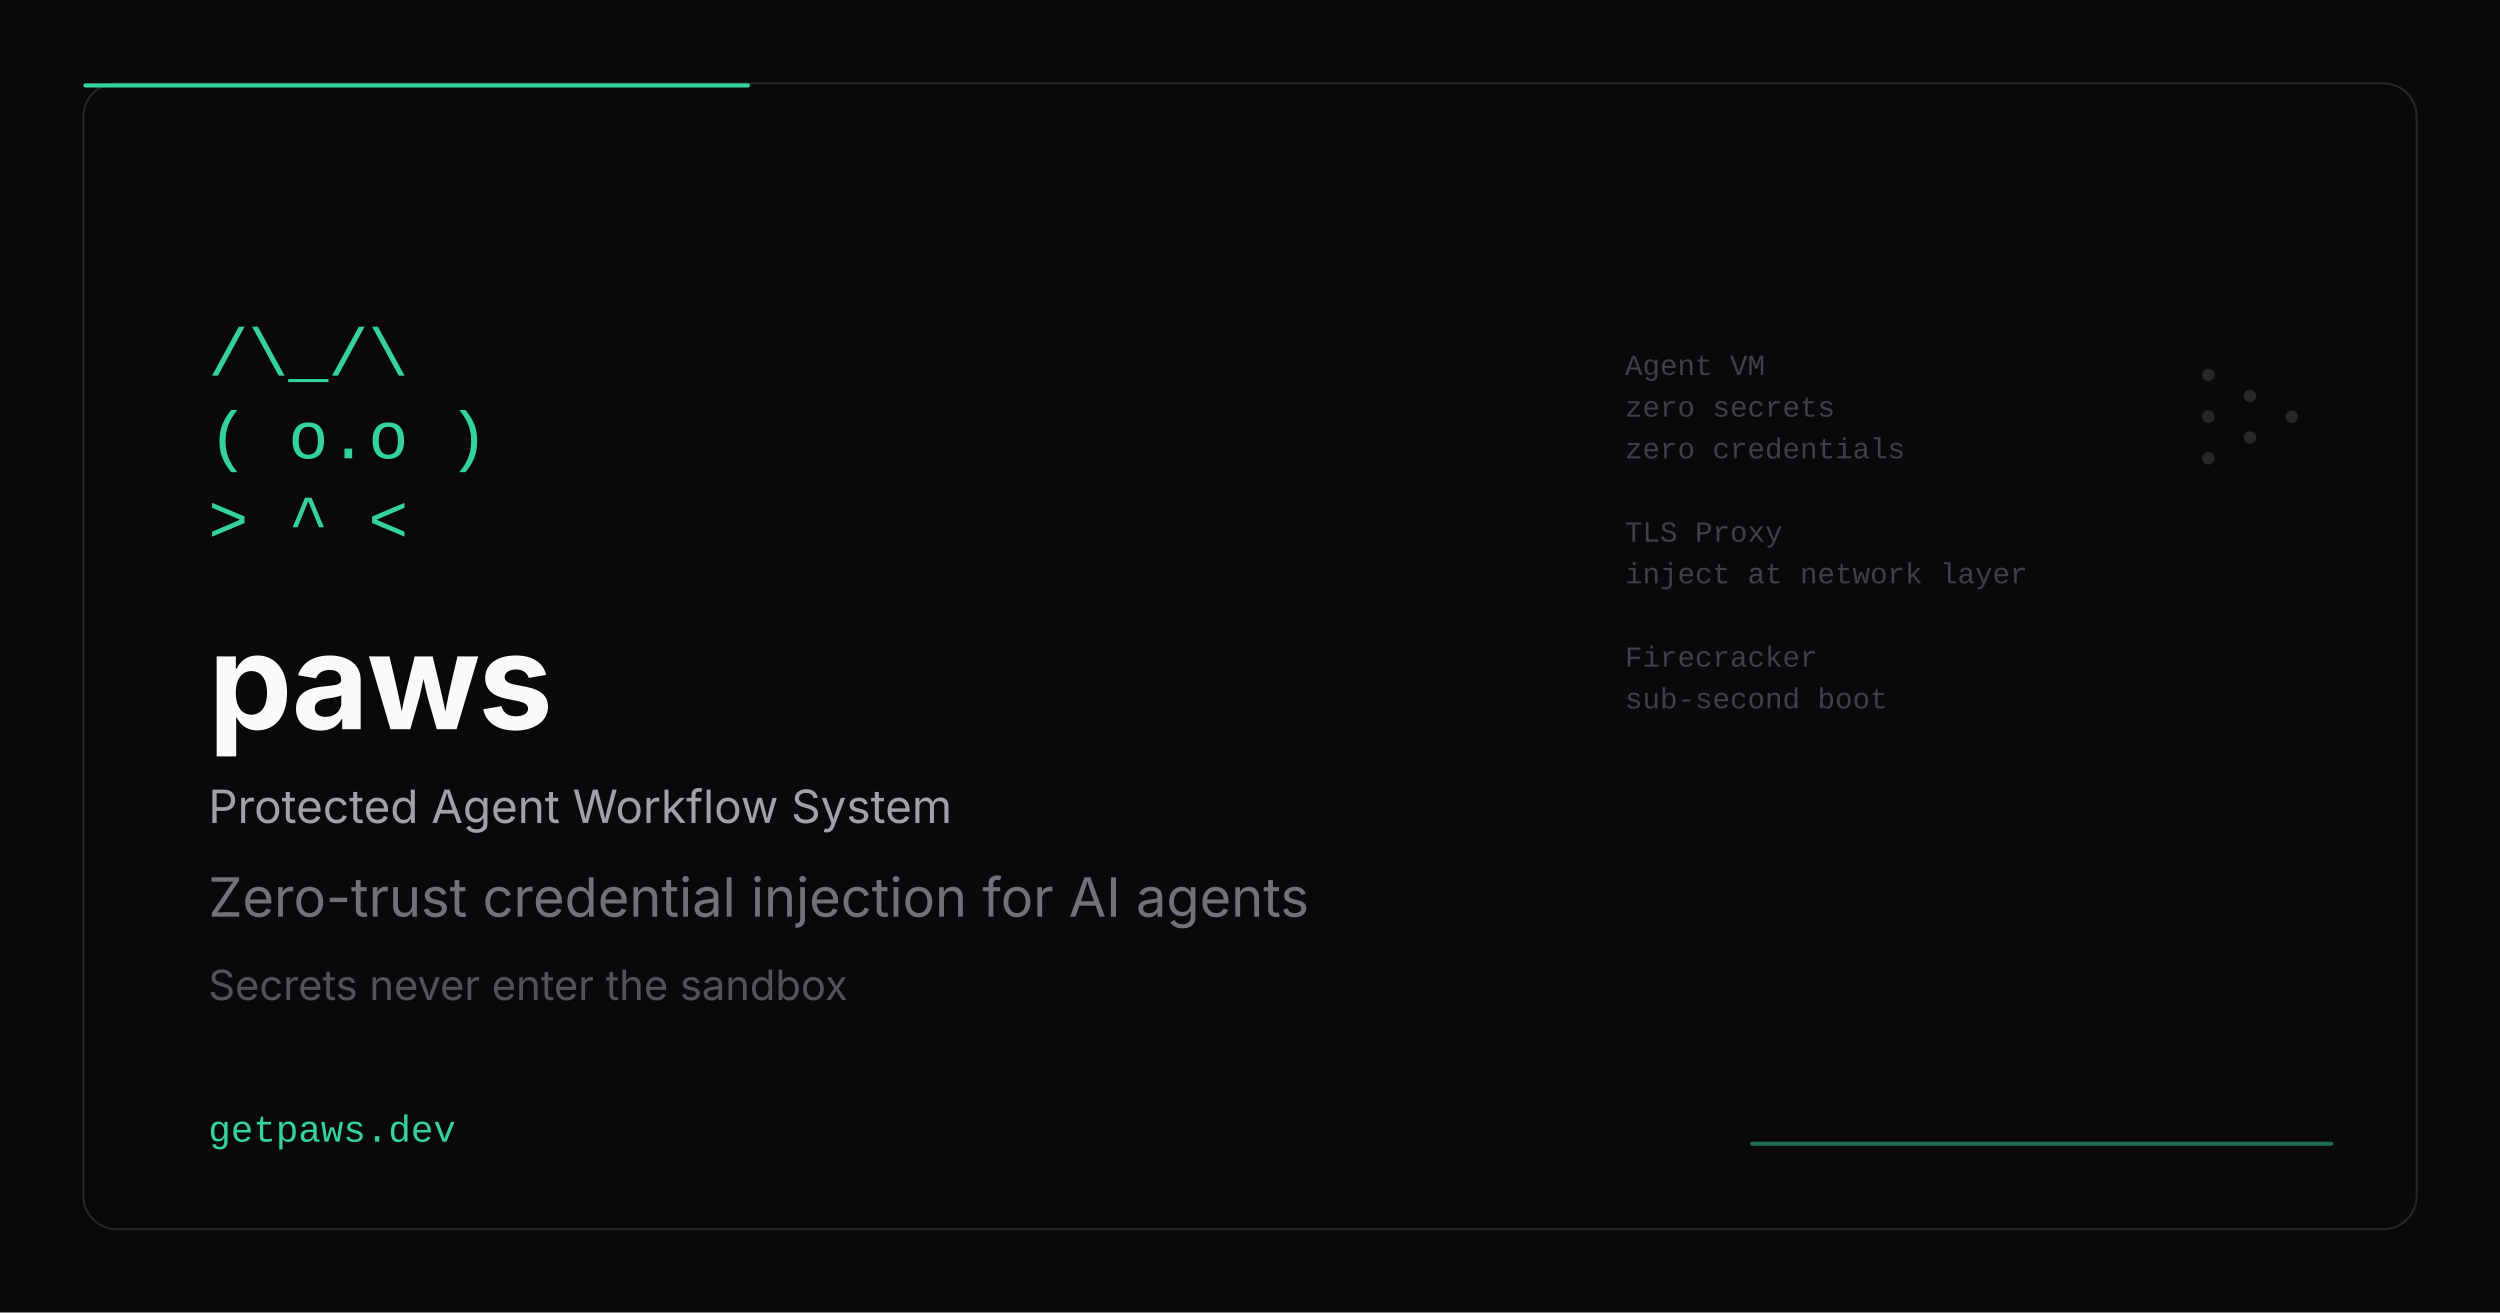
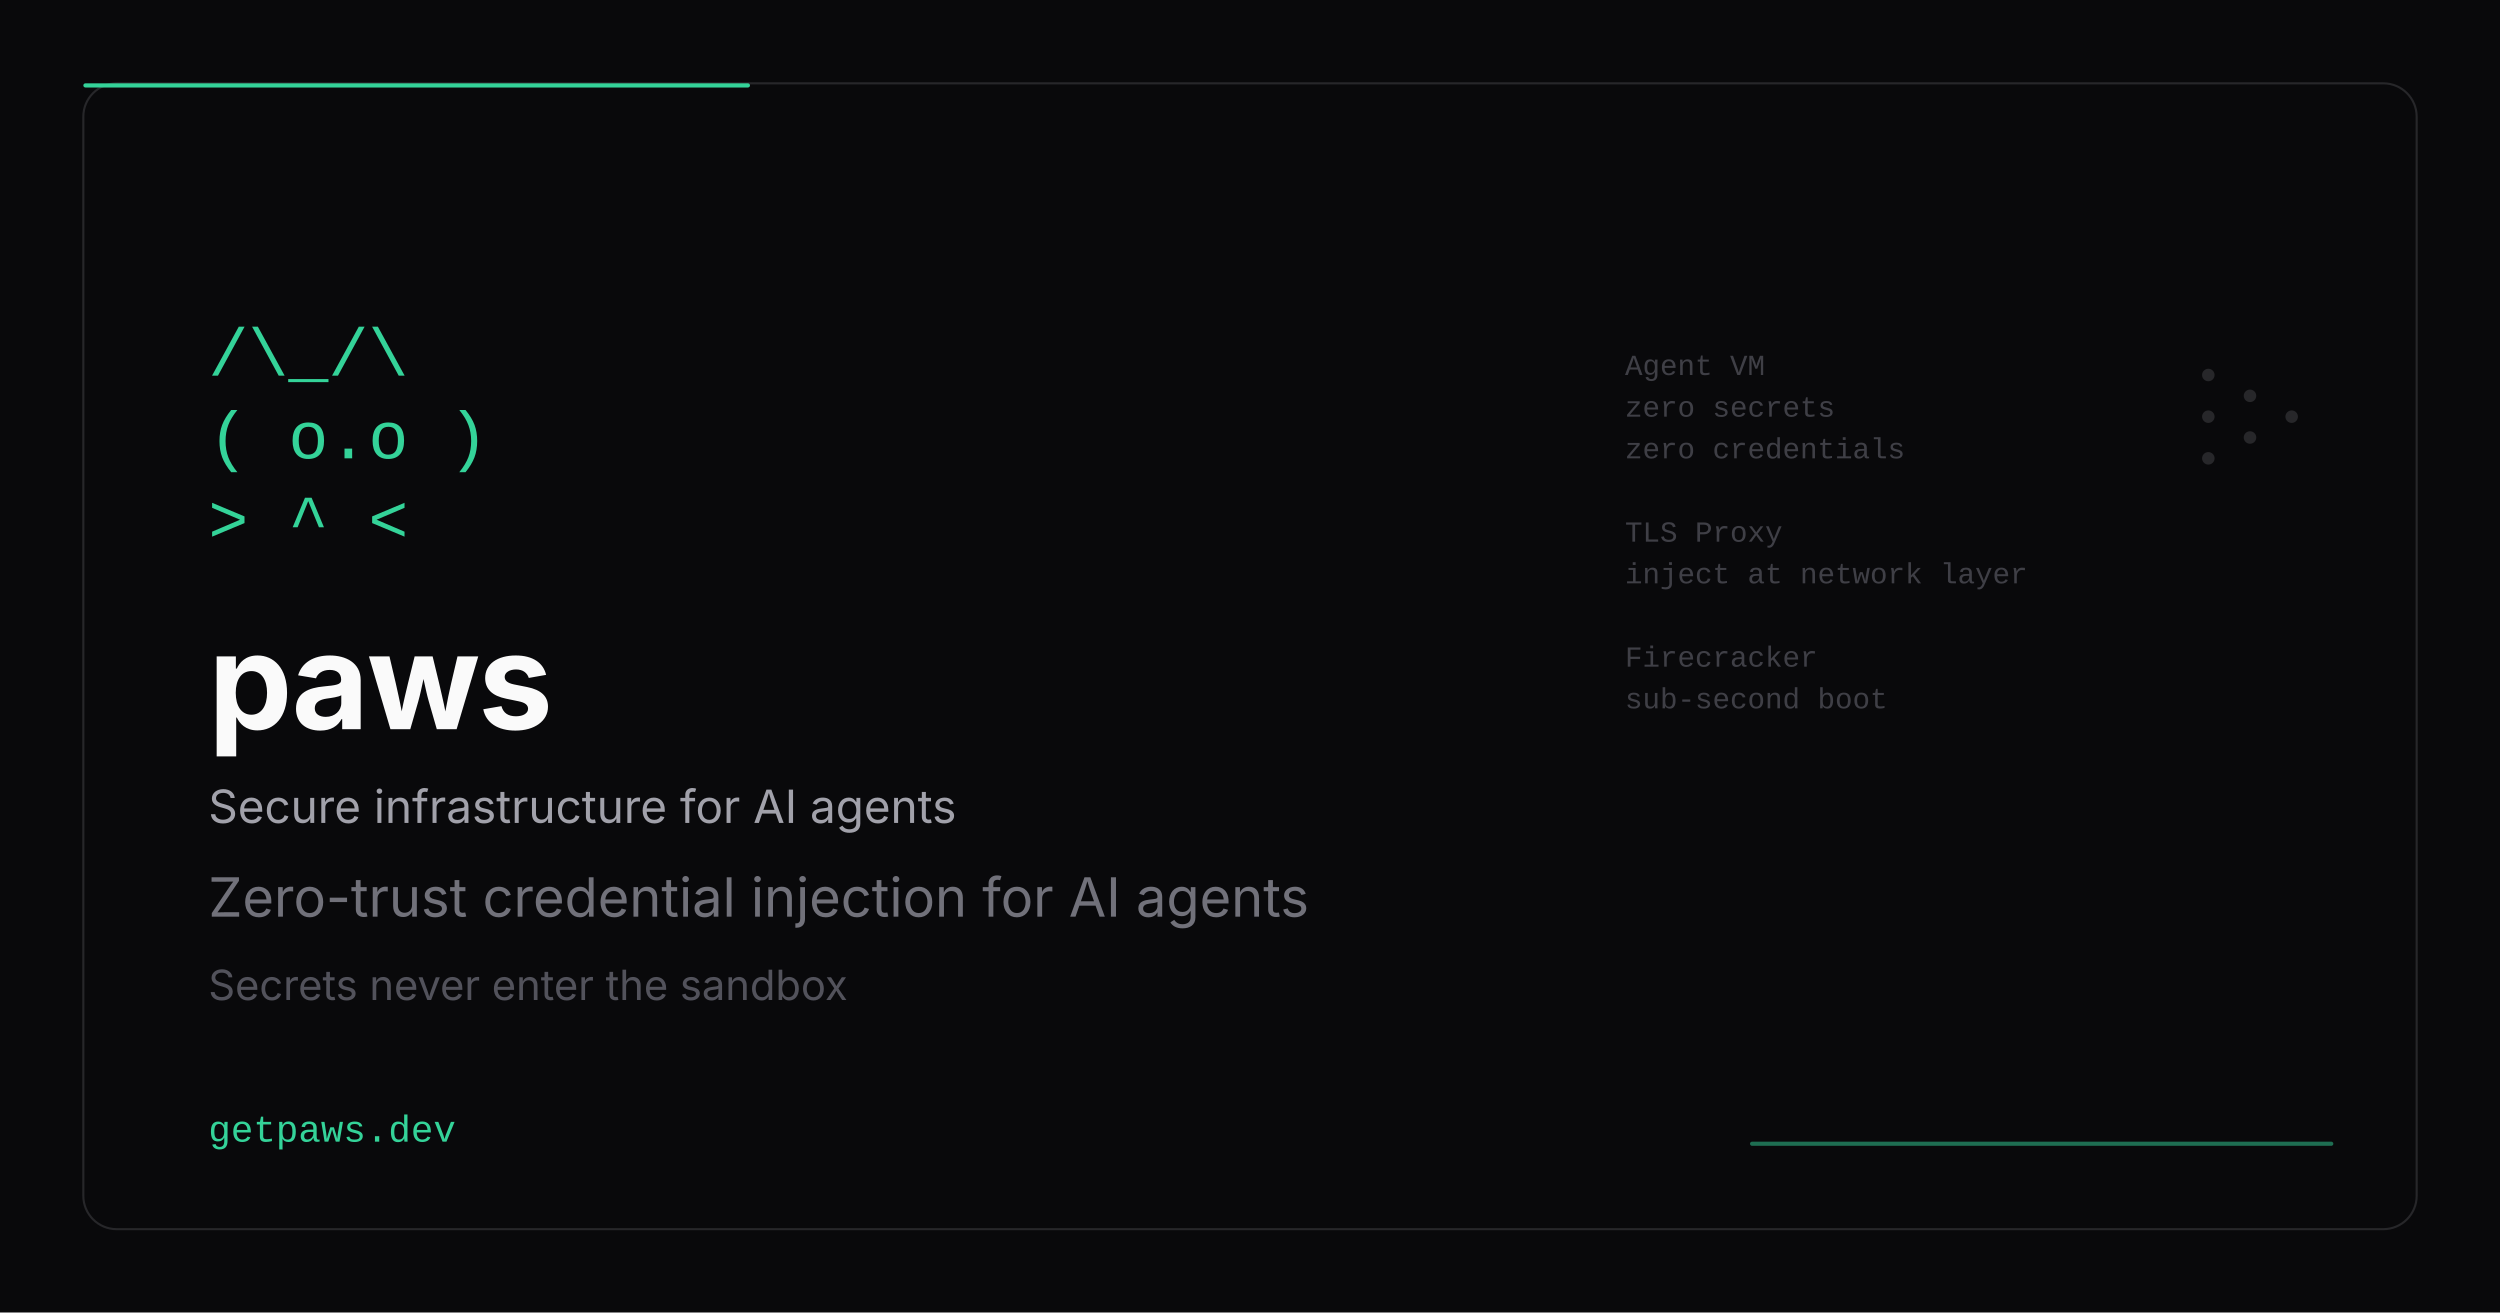
<svg xmlns="http://www.w3.org/2000/svg" width="1200" height="630" viewBox="0 0 1200 630">
  <rect width="1200" height="630" fill="#09090b" />
  <rect x="40" y="40" width="1120" height="550" rx="16" fill="none" stroke="#27272a" stroke-width="1" />
  <rect x="40" y="40" width="320" height="2" fill="#34d399" rx="1" />
  <text font-family="'Courier New', Courier, monospace" font-size="32" fill="#34d399">
    <tspan x="100" y="180"> /\_/\</tspan>
    <tspan x="100" y="220">( o.o )</tspan>
    <tspan x="100" y="260"> &gt; ^ &lt;</tspan>
  </text>
  <text x="100" y="350" font-family="system-ui, -apple-system, 'Segoe UI', sans-serif" font-size="64" font-weight="700" fill="#fafafa" letter-spacing="-1">paws</text>
-   <text x="100" y="395" font-family="system-ui, -apple-system, 'Segoe UI', sans-serif" font-size="22" fill="#a1a1aa">Protected Agent Workflow System</text>
+   <text x="100" y="395" font-family="system-ui, -apple-system, 'Segoe UI', sans-serif" font-size="22" fill="#a1a1aa">Secure infrastructure for AI agents</text>
  <text x="100" y="440" font-family="system-ui, -apple-system, 'Segoe UI', sans-serif" font-size="26" fill="#71717a">Zero-trust credential injection for AI agents</text>
  <text x="100" y="480" font-family="system-ui, -apple-system, 'Segoe UI', sans-serif" font-size="20" fill="#52525b">Secrets never enter the sandbox</text>
  <text x="100" y="548" font-family="'Courier New', Courier, monospace" font-size="18" fill="#34d399">getpaws.dev</text>
  <circle cx="1060" cy="180" r="3" fill="#27272a" />
  <circle cx="1060" cy="200" r="3" fill="#27272a" />
  <circle cx="1060" cy="220" r="3" fill="#27272a" />
  <circle cx="1080" cy="190" r="3" fill="#27272a" />
  <circle cx="1080" cy="210" r="3" fill="#27272a" />
  <circle cx="1100" cy="200" r="3" fill="#27272a" />
  <text font-family="'Courier New', Courier, monospace" font-size="14" fill="#3f3f46">
    <tspan x="780" y="180">Agent VM</tspan>
    <tspan x="780" y="200">  zero secrets</tspan>
    <tspan x="780" y="220">  zero credentials</tspan>
    <tspan x="780" y="260">TLS Proxy</tspan>
    <tspan x="780" y="280">  inject at network layer</tspan>
    <tspan x="780" y="320">Firecracker</tspan>
    <tspan x="780" y="340">  sub-second boot</tspan>
  </text>
  <rect x="840" y="548" width="280" height="2" fill="#34d399" rx="1" opacity="0.5" />
</svg>
